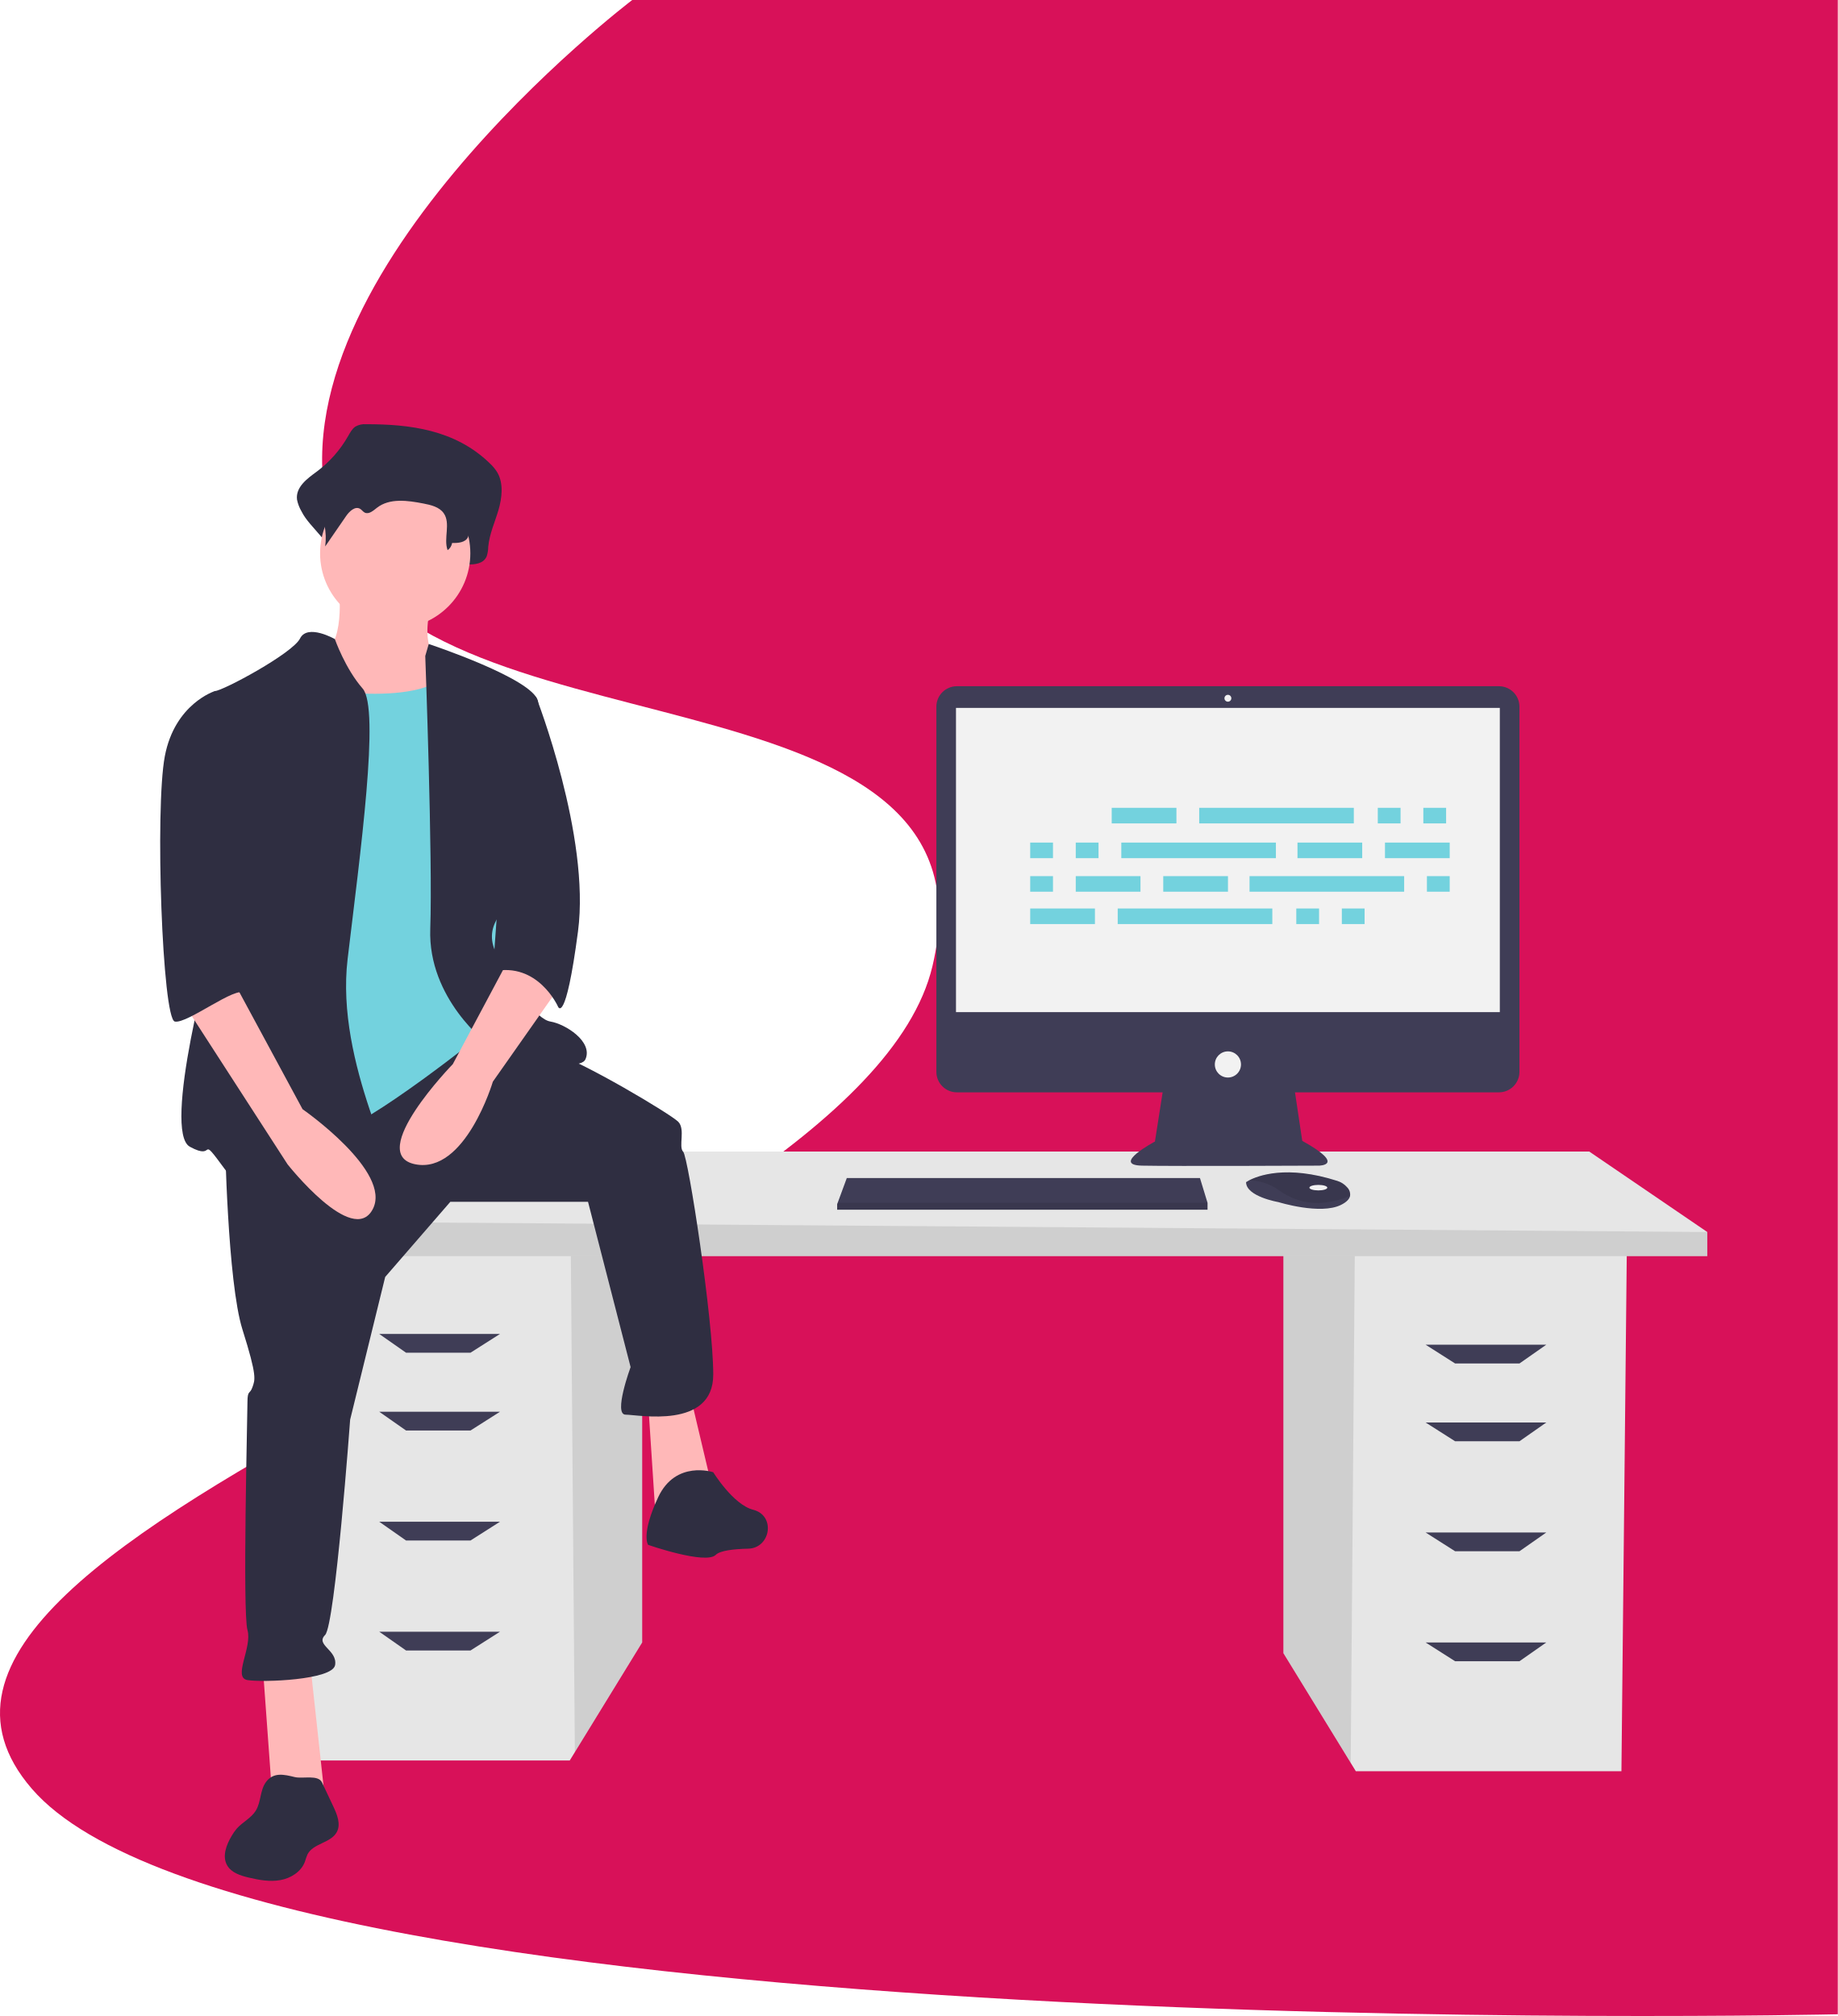
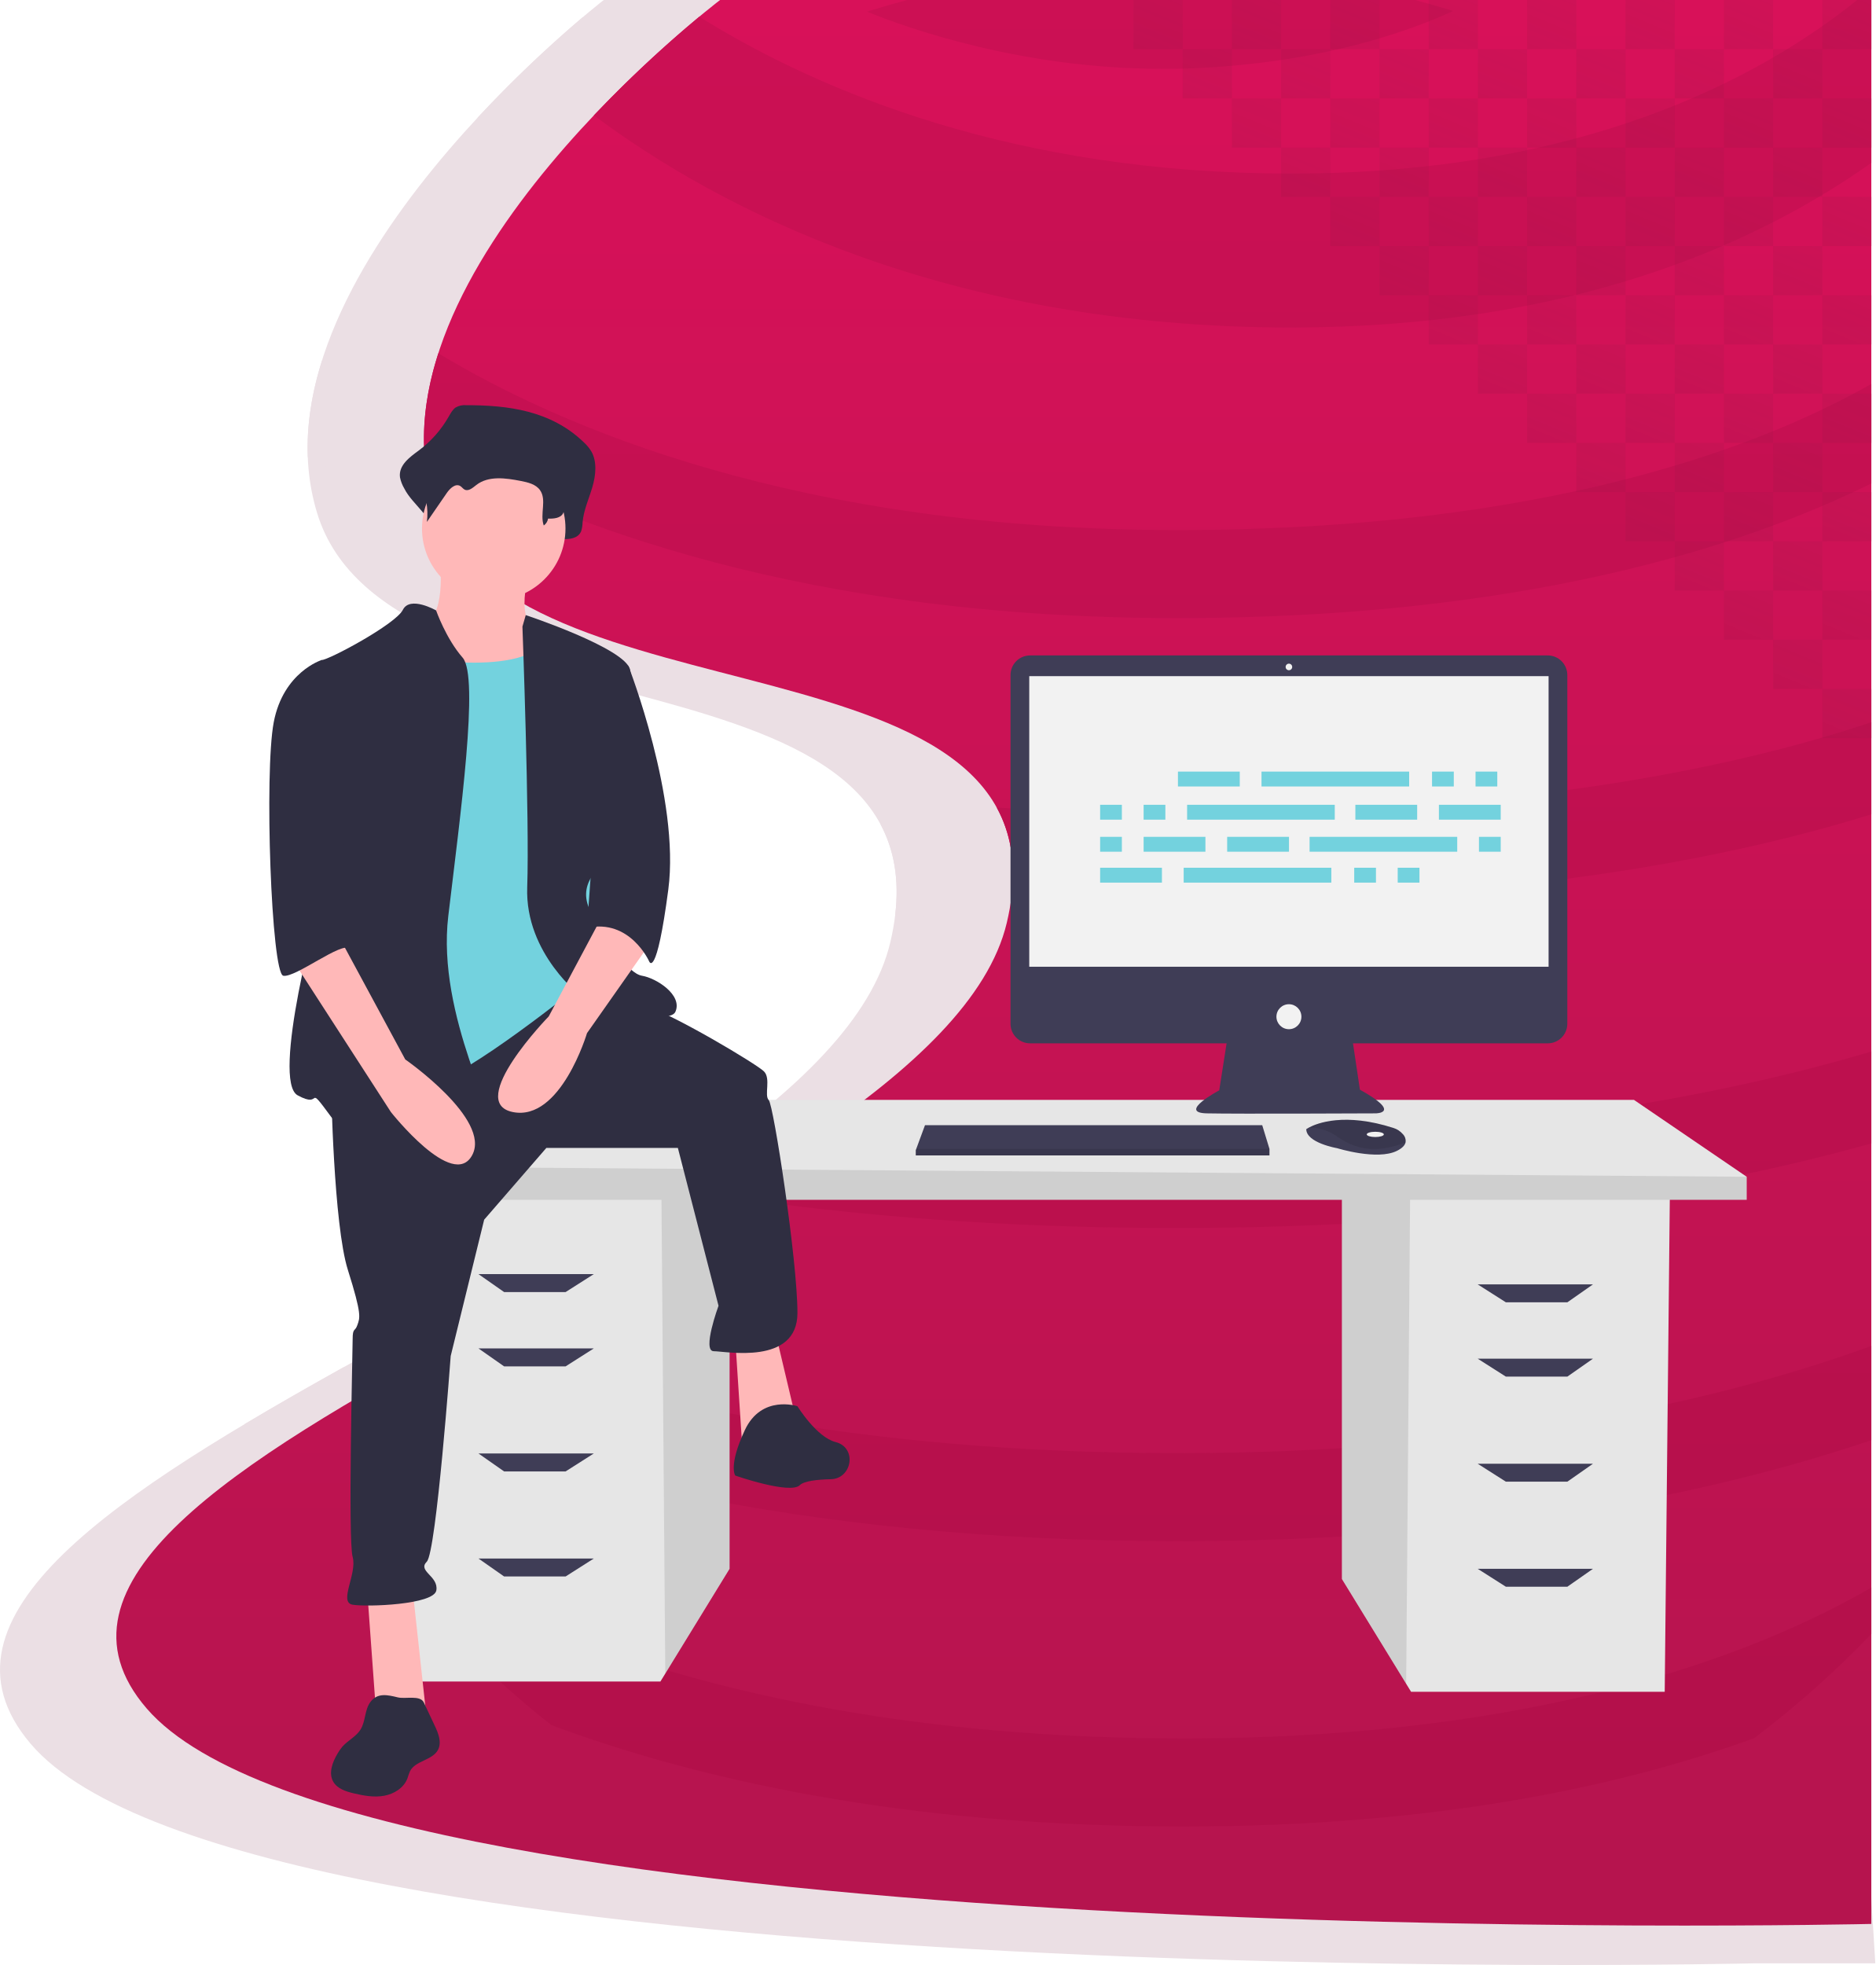
- <svg xmlns="http://www.w3.org/2000/svg" width="844.816" height="926.847" viewBox="0 0 844.816 926.847">
-   <g id="Group_29" data-name="Group 29" transform="translate(-1075.363)">
-     <path id="Path_1" data-name="Path 1" d="M1366,0s-172.5,130.883-138,241.935S1538.5,299.1,1504,444.21s-518.045,257.7-414,378.165S1920.178,926.05,1920.178,926.05V0Z" fill="#d81159" />
+ <svg xmlns="http://www.w3.org/2000/svg" width="902.739" height="945.819" viewBox="0 0 902.739 945.819">
+   <defs>
+     <linearGradient id="linear-gradient" x1="0.5" x2="0.5" y2="1" gradientUnits="objectBoundingBox">
+       <stop offset="0" stop-color="#d81159" />
+       <stop offset="1" stop-color="#b5144e" />
+     </linearGradient>
+     <linearGradient id="linear-gradient-2" x1="0.5" x2="0.5" y2="1" gradientUnits="objectBoundingBox">
+       <stop offset="0" stop-color="#cc1054" />
+       <stop offset="1" stop-color="#b2104a" />
+     </linearGradient>
+     <linearGradient id="linear-gradient-3" x1="1.605" y1="2.486" x2="-13.26" y2="-3.629" gradientUnits="objectBoundingBox">
+       <stop offset="0" stop-color="#a8184c" stop-opacity="0.302" />
+       <stop offset="1" stop-color="#540c26" />
+     </linearGradient>
+   </defs>
+   <g id="Group_42" data-name="Group 42" transform="translate(-1019.363 0)">
+     <g id="Group_41" data-name="Group 41">
+       <g id="Group_40" data-name="Group 40" transform="translate(-56)">
+         <path id="Path_1" data-name="Path 1" d="M1366,0s-172.5,133.562-138,246.887,310.5,58.335,276,206.415-518.045,262.98-414,385.906,830.178,105.8,830.178,105.8H1978.1L1920.178,0Z" transform="translate(0 0)" fill="#ebdfe4" />
+         <path id="Intersection_1" data-name="Intersection 1" d="M91.831,847.338a484.518,484.518,0,0,1-91.443-97.6c17.149,13.973,137.694,104.13,395.806,104.152,173.062,0,277.14-42.217,331.071-74.112v22.8a478.756,478.756,0,0,1-56.383,51.187c-64.035,23.685-153.337,43.391-274.688,43.391C260.153,897.154,160.635,873.447,91.831,847.338ZM0,685.6c15.284-9.132,31.405-18.318,47.938-27.568,75.236,28.318,188.562,55.716,345.395,55.716,151.333,0,260.517-25.478,333.932-52.643V707.39C650.3,733.954,541,757.01,393.311,757.01,205.936,757.01,78.075,719.861,0,685.6Zm172.857-98.3c19.709-11.945,38.473-24.065,55.474-36.372a1437.859,1437.859,0,0,0,163.835,8.98c149.757,0,259.283-20.441,335.1-43.42V561.63c-78.906,22.595-188.72,41.543-335.12,41.543C307.891,603.173,235.05,596.913,172.857,587.3ZM313.375,440.453c2.092-17.5-.671-31.839-7.116-43.79,29.345,1.839,60.6,2.858,93.857,2.858,153.744,0,258.495-21.352,327.15-44.777v45.232c-73.18,23.224-178.87,42.806-327.171,42.806Q354.351,442.782,313.375,440.453ZM30.608,219.978c-.593-15.467,1.991-31.069,6.841-46.46,58.576,36.165,173.139,86.833,355.778,86.833,176.612,0,280.5-40.747,334.039-71.769v48.885c-63.491,31.988-169.764,66.145-334.039,66.145C214.82,303.611,97.751,258.25,30.608,219.978ZM112.329,56.67A596.782,596.782,0,0,1,163.056,8.215C221.526,45.3,315.267,85.253,448.12,85.253,586.473,85.253,672.15,39.6,720.468,0h6.8V79.989c-56.757,41.068-146.042,80.828-279.17,80.881C281.62,160.87,172.292,102.314,112.329,56.67ZM385.934,33.813c-67.426,0-122.326-19.857-142.145-28.1Q253.367,2.653,263.112,0H507.646q9.234,2.51,18.314,5.39c-20.667,9.734-63.8,25.871-127.435,28.228-3.567.147-7.133.2-10.661.2Q386.9,33.818,385.934,33.813Z" transform="translate(1192.914 0)" fill="#ebdfe4" />
+         <g id="left-lower-raster" transform="translate(1564.999 362.568) rotate(-90)" opacity="0.495">
+           <path id="Path_80" data-name="Path 80" d="M0,0H24.171V23.686H0Z" transform="translate(338.397 142.118)" fill="#ebdfe4" />
+           <path id="Path_81" data-name="Path 81" d="M0,0H24.171V23.686H0Z" transform="translate(290.054 142.118)" fill="#ebdfe4" />
+           <path id="Path_82" data-name="Path 82" d="M0,0H24.171V23.686H0Z" transform="translate(241.712 142.118)" fill="#ebdfe4" />
+           <path id="Path_83" data-name="Path 83" d="M0,0H24.171V23.686H0Z" transform="translate(193.37 142.118)" fill="#ebdfe4" />
+           <path id="Path_84" data-name="Path 84" d="M0,0H24.171V23.686H0Z" transform="translate(314.225 118.432)" fill="#ebdfe4" />
+           <path id="Path_85" data-name="Path 85" d="M0,0H24.171V23.686H0Z" transform="translate(265.883 118.432)" fill="#ebdfe4" />
+           <path id="Path_86" data-name="Path 86" d="M0,0H24.171V23.686H0Z" transform="translate(217.541 118.432)" fill="#ebdfe4" />
+           <path id="Path_87" data-name="Path 87" d="M0,0H24.171V23.686H0Z" transform="translate(338.397 94.745)" fill="#ebdfe4" />
+           <path id="Path_88" data-name="Path 88" d="M0,0H24.171V23.686H0Z" transform="translate(290.054 94.745)" fill="#ebdfe4" />
+           <path id="Path_89" data-name="Path 89" d="M0,0H24.171V23.686H0Z" transform="translate(241.712 94.745)" fill="#ebdfe4" />
+           <path id="Path_90" data-name="Path 90" d="M0,0H24.171V23.686H0Z" transform="translate(314.225 71.059)" fill="#ebdfe4" />
+           <path id="Path_91" data-name="Path 91" d="M0,0H24.171V23.686H0Z" transform="translate(265.883 71.059)" fill="#ebdfe4" />
+           <path id="Path_92" data-name="Path 92" d="M0,0H24.171V23.686H0Z" transform="translate(338.397 47.373)" fill="#ebdfe4" />
+           <path id="Path_93" data-name="Path 93" d="M0,0H24.171V23.686H0Z" transform="translate(290.054 47.373)" fill="#ebdfe4" />
+           <path id="Path_94" data-name="Path 94" d="M0,0H24.171V23.686H0Z" transform="translate(314.225 23.686)" fill="#ebdfe4" />
+           <path id="Path_95" data-name="Path 95" d="M0,0H24.171V23.686H0Z" transform="translate(338.397)" fill="#ebdfe4" />
+           <path id="Path_96" data-name="Path 96" d="M0,0H24.171V23.686H0Z" transform="translate(145.027 331.609)" fill="#ebdfe4" />
+           <path id="Path_97" data-name="Path 97" d="M0,0H24.171V23.686H0Z" transform="translate(96.685 331.609)" fill="#ebdfe4" />
+           <path id="Path_98" data-name="Path 98" d="M0,0H24.171V23.686H0Z" transform="translate(48.342 331.609)" fill="#ebdfe4" />
+           <path id="Path_99" data-name="Path 99" d="M0,0H24.171V23.686H0Z" transform="translate(0 331.609)" fill="#ebdfe4" />
+           <path id="Path_100" data-name="Path 100" d="M0,0H24.171V23.686H0Z" transform="translate(120.856 307.922)" fill="#ebdfe4" />
+           <path id="Path_101" data-name="Path 101" d="M0,0H24.171V23.686H0Z" transform="translate(72.514 307.922)" fill="#ebdfe4" />
+           <path id="Path_102" data-name="Path 102" d="M0,0H24.171V23.686H0Z" transform="translate(24.171 307.922)" fill="#ebdfe4" />
+           <path id="Path_103" data-name="Path 103" d="M0,0H24.171V23.686H0Z" transform="translate(145.027 284.236)" fill="#ebdfe4" />
+           <path id="Path_104" data-name="Path 104" d="M0,0H24.171V23.686H0Z" transform="translate(96.685 284.236)" fill="#ebdfe4" />
+           <path id="Path_105" data-name="Path 105" d="M0,0H24.171V23.686H0Z" transform="translate(48.342 284.236)" fill="#ebdfe4" />
+           <path id="Path_106" data-name="Path 106" d="M0,0H24.171V23.686H0Z" transform="translate(120.856 260.55)" fill="#ebdfe4" />
+           <path id="Path_107" data-name="Path 107" d="M0,0H24.171V23.686H0Z" transform="translate(72.514 260.55)" fill="#ebdfe4" />
+           <path id="Path_108" data-name="Path 108" d="M0,0H24.171V23.686H0Z" transform="translate(145.027 236.863)" fill="#ebdfe4" />
+           <path id="Path_109" data-name="Path 109" d="M0,0H24.171V23.686H0Z" transform="translate(96.685 236.863)" fill="#ebdfe4" />
+           <path id="Path_110" data-name="Path 110" d="M0,0H24.171V23.686H0Z" transform="translate(120.856 213.177)" fill="#ebdfe4" />
+           <path id="Path_111" data-name="Path 111" d="M0,0H24.171V23.686H0Z" transform="translate(145.027 189.491)" fill="#ebdfe4" />
+           <path id="Path_112" data-name="Path 112" d="M0,0H24.171V23.686H0Z" transform="translate(338.397 331.609)" fill="#ebdfe4" />
+           <path id="Path_113" data-name="Path 113" d="M0,0H24.171V23.686H0Z" transform="translate(290.054 331.609)" fill="#ebdfe4" />
+           <path id="Path_114" data-name="Path 114" d="M0,0H24.171V23.686H0Z" transform="translate(241.712 331.609)" fill="#ebdfe4" />
+           <path id="Path_115" data-name="Path 115" d="M0,0H24.171V23.686H0Z" transform="translate(193.37 331.609)" fill="#ebdfe4" />
+           <path id="Path_116" data-name="Path 116" d="M0,0H24.171V23.686H0Z" transform="translate(314.225 307.922)" fill="#ebdfe4" />
+           <path id="Path_117" data-name="Path 117" d="M0,0H24.171V23.686H0Z" transform="translate(265.883 307.922)" fill="#ebdfe4" />
+           <path id="Path_118" data-name="Path 118" d="M0,0H24.171V23.686H0Z" transform="translate(217.541 307.922)" fill="#ebdfe4" />
+           <path id="Path_119" data-name="Path 119" d="M0,0H24.171V23.686H0Z" transform="translate(169.198 307.922)" fill="#ebdfe4" />
+           <path id="Path_120" data-name="Path 120" d="M0,0H24.171V23.686H0Z" transform="translate(338.397 284.236)" fill="#ebdfe4" />
+           <path id="Path_121" data-name="Path 121" d="M0,0H24.171V23.686H0Z" transform="translate(290.054 284.236)" fill="#ebdfe4" />
+           <path id="Path_122" data-name="Path 122" d="M0,0H24.171V23.686H0Z" transform="translate(241.712 284.236)" fill="#ebdfe4" />
+           <path id="Path_123" data-name="Path 123" d="M0,0H24.171V23.686H0Z" transform="translate(193.37 284.236)" fill="#ebdfe4" />
+           <path id="Path_124" data-name="Path 124" d="M0,0H24.171V23.686H0Z" transform="translate(314.225 260.55)" fill="#ebdfe4" />
+           <path id="Path_125" data-name="Path 125" d="M0,0H24.171V23.686H0Z" transform="translate(265.883 260.55)" fill="#ebdfe4" />
+           <path id="Path_126" data-name="Path 126" d="M0,0H24.171V23.686H0Z" transform="translate(217.541 260.55)" fill="#ebdfe4" />
+           <path id="Path_127" data-name="Path 127" d="M0,0H24.171V23.686H0Z" transform="translate(169.198 260.55)" fill="#ebdfe4" />
+           <path id="Path_128" data-name="Path 128" d="M0,0H24.171V23.686H0Z" transform="translate(338.397 236.863)" fill="#ebdfe4" />
+           <path id="Path_129" data-name="Path 129" d="M0,0H24.171V23.686H0Z" transform="translate(290.054 236.863)" fill="#ebdfe4" />
+           <path id="Path_130" data-name="Path 130" d="M0,0H24.171V23.686H0Z" transform="translate(241.712 236.863)" fill="#ebdfe4" />
+           <path id="Path_131" data-name="Path 131" d="M0,0H24.171V23.686H0Z" transform="translate(193.37 236.863)" fill="#ebdfe4" />
+           <path id="Path_132" data-name="Path 132" d="M0,0H24.171V23.686H0Z" transform="translate(314.225 213.177)" fill="#ebdfe4" />
+           <path id="Path_133" data-name="Path 133" d="M0,0H24.171V23.686H0Z" transform="translate(265.883 213.177)" fill="#ebdfe4" />
+           <path id="Path_134" data-name="Path 134" d="M0,0H24.171V23.686H0Z" transform="translate(217.541 213.177)" fill="#ebdfe4" />
+           <path id="Path_135" data-name="Path 135" d="M0,0H24.171V23.686H0Z" transform="translate(169.198 213.177)" fill="#ebdfe4" />
+           <path id="Path_136" data-name="Path 136" d="M0,0H24.171V23.686H0Z" transform="translate(338.397 189.491)" fill="#ebdfe4" />
+           <path id="Path_137" data-name="Path 137" d="M0,0H24.171V23.686H0Z" transform="translate(290.054 189.491)" fill="#ebdfe4" />
+           <path id="Path_138" data-name="Path 138" d="M0,0H24.171V23.686H0Z" transform="translate(241.712 189.491)" fill="#ebdfe4" />
+           <path id="Path_139" data-name="Path 139" d="M0,0H24.171V23.686H0Z" transform="translate(193.37 189.491)" fill="#ebdfe4" />
+           <path id="Path_140" data-name="Path 140" d="M0,0H24.171V23.686H0Z" transform="translate(314.225 165.804)" fill="#ebdfe4" />
+           <path id="Path_141" data-name="Path 141" d="M0,0H24.171V23.686H0Z" transform="translate(265.883 165.804)" fill="#ebdfe4" />
+           <path id="Path_142" data-name="Path 142" d="M0,0H24.171V23.686H0Z" transform="translate(217.541 165.804)" fill="#ebdfe4" />
+           <path id="Path_143" data-name="Path 143" d="M0,0H24.171V23.686H0Z" transform="translate(169.198 165.804)" fill="#ebdfe4" />
+         </g>
+       </g>
+       <g id="Group_39" data-name="Group 39">
+         <path id="Path_1-2" data-name="Path 1" d="M1366,0s-172.5,130.883-138,241.935S1538.5,299.1,1504,444.21s-518.045,257.7-414,378.165S1920.178,926.05,1920.178,926.05V0Z" fill="url(#linear-gradient)" />
+         <path id="Intersection_1-2" data-name="Intersection 1" d="M671.382,815.341A478.82,478.82,0,0,1,579.939,719.7C597.088,733.4,717.633,821.743,975.745,821.765c173.062,0,277.14-41.37,331.071-72.625v22.338a475.47,475.47,0,0,1-56.383,50.159c-64.035,23.211-153.337,42.521-274.688,42.521C839.7,864.158,740.186,840.927,671.382,815.341ZM579.551,656.848c15.284-8.949,31.405-17.95,47.938-27.015,75.236,27.75,188.562,54.6,345.4,54.6,151.332,0,260.517-24.966,333.932-51.587V678.2c-76.962,26.031-186.261,48.625-333.954,48.625C785.487,726.825,657.626,690.421,579.551,656.848Zm172.856-96.325c19.723-11.713,38.461-23.574,55.474-35.643a1467,1467,0,0,0,163.836,8.8c149.757,0,259.283-20.031,335.1-42.55v44.234c-78.906,22.142-188.72,40.709-335.12,40.709C887.442,576.074,814.6,569.94,752.408,560.523Zm140.518-143.9c2.092-17.152-.671-31.2-7.116-42.912,29.345,1.8,60.6,2.8,93.857,2.8,153.744,0,258.495-20.924,327.15-43.879v44.325c-73.18,22.759-178.87,41.948-327.171,41.948Q933.9,418.9,892.926,416.618ZM610.158,200.564c-.593-15.156,1.991-30.445,6.841-45.528,58.576,35.44,173.139,85.091,355.778,85.091,176.612,0,280.5-39.929,334.039-70.329v47.9c-63.491,31.346-169.764,64.819-334.039,64.819C794.371,282.521,677.3,238.07,610.158,200.564ZM691.88,40.533A591.9,591.9,0,0,1,742.607-6.95c58.47,36.344,152.211,75.493,285.064,75.493,138.353,0,224.03-44.741,272.348-83.542h6.8V63.385c-56.757,40.244-146.042,79.207-279.17,79.259C861.171,142.644,751.843,85.261,691.88,40.533Zm273.605-22.4C898.06,18.134,843.16-1.324,823.341-9.4q9.578-3,19.322-5.6H1087.2q9.234,2.46,18.313,5.282c-20.667,9.538-63.8,25.351-127.435,27.662-3.558.143-7.115.2-10.634.2Q966.463,18.139,965.486,18.134Z" transform="translate(613.363 15)" fill="url(#linear-gradient-2)" />
+         <g id="left-lower-raster-2" data-name="left-lower-raster" transform="translate(1563.999 356.296) rotate(-90)" opacity="0.495">
+           <path id="Path_80-2" data-name="Path 80" d="M15,7H38.686V30.686H15Z" transform="translate(317.609 136.118)" fill="url(#linear-gradient-3)" />
+           <path id="Path_81-2" data-name="Path 81" d="M13,7H36.686V30.686H13Z" transform="translate(272.236 136.118)" fill="url(#linear-gradient-3)" />
+           <path id="Path_82-2" data-name="Path 82" d="M11,7H34.686V30.686H11Z" transform="translate(226.863 136.118)" fill="url(#linear-gradient-3)" />
+           <path id="Path_83-2" data-name="Path 83" d="M9,7H32.686V30.686H9Z" transform="translate(181.491 136.118)" fill="url(#linear-gradient-3)" />
+           <path id="Path_84-2" data-name="Path 84" d="M14,6H37.686V29.686H14Z" transform="translate(294.922 113.432)" fill="url(#linear-gradient-3)" />
+           <path id="Path_85-2" data-name="Path 85" d="M12,6H35.686V29.686H12Z" transform="translate(249.55 113.432)" fill="url(#linear-gradient-3)" />
+           <path id="Path_86-2" data-name="Path 86" d="M10,6H33.686V29.686H10Z" transform="translate(204.177 113.432)" fill="url(#linear-gradient-3)" />
+           <path id="Path_87-2" data-name="Path 87" d="M15,5H38.686V28.686H15Z" transform="translate(317.609 90.745)" fill="url(#linear-gradient-3)" />
+           <path id="Path_88-2" data-name="Path 88" d="M13,5H36.686V28.686H13Z" transform="translate(272.236 90.745)" fill="url(#linear-gradient-3)" />
+           <path id="Path_89-2" data-name="Path 89" d="M11,5H34.686V28.686H11Z" transform="translate(226.863 90.745)" fill="url(#linear-gradient-3)" />
+           <path id="Path_90-2" data-name="Path 90" d="M14,4H37.686V27.686H14Z" transform="translate(294.922 68.059)" fill="url(#linear-gradient-3)" />
+           <path id="Path_91-2" data-name="Path 91" d="M12,4H35.686V27.686H12Z" transform="translate(249.55 68.059)" fill="url(#linear-gradient-3)" />
+           <path id="Path_92-2" data-name="Path 92" d="M15,3H38.686V26.686H15Z" transform="translate(317.609 45.373)" fill="url(#linear-gradient-3)" />
+           <path id="Path_93-2" data-name="Path 93" d="M13,3H36.686V26.686H13Z" transform="translate(272.236 45.373)" fill="url(#linear-gradient-3)" />
+           <path id="Path_94-2" data-name="Path 94" d="M14,2H37.686V25.686H14Z" transform="translate(294.922 22.686)" fill="url(#linear-gradient-3)" />
+           <path id="Path_95-2" data-name="Path 95" d="M15,1H38.686V24.686H15Z" transform="translate(317.609)" fill="url(#linear-gradient-3)" />
+           <path id="Path_96-2" data-name="Path 96" d="M7,15H30.686V38.686H7Z" transform="translate(136.118 317.609)" fill="url(#linear-gradient-3)" />
+           <path id="Path_97-2" data-name="Path 97" d="M5,15H28.686V38.686H5Z" transform="translate(90.745 317.609)" fill="url(#linear-gradient-3)" />
+           <path id="Path_98-2" data-name="Path 98" d="M3,15H26.686V38.686H3Z" transform="translate(45.373 317.609)" fill="url(#linear-gradient-3)" />
+           <path id="Path_99-2" data-name="Path 99" d="M1,15H24.686V38.686H1Z" transform="translate(0 317.609)" fill="url(#linear-gradient-3)" />
+           <path id="Path_100-2" data-name="Path 100" d="M6,14H29.686V37.686H6Z" transform="translate(113.432 294.922)" fill="url(#linear-gradient-3)" />
+           <path id="Path_101-2" data-name="Path 101" d="M4,14H27.686V37.686H4Z" transform="translate(68.059 294.922)" fill="url(#linear-gradient-3)" />
+           <path id="Path_102-2" data-name="Path 102" d="M2,14H25.686V37.686H2Z" transform="translate(22.686 294.922)" fill="url(#linear-gradient-3)" />
+           <path id="Path_103-2" data-name="Path 103" d="M7,13H30.686V36.686H7Z" transform="translate(136.118 272.236)" fill="url(#linear-gradient-3)" />
+           <path id="Path_104-2" data-name="Path 104" d="M5,13H28.686V36.686H5Z" transform="translate(90.745 272.236)" fill="url(#linear-gradient-3)" />
+           <path id="Path_105-2" data-name="Path 105" d="M3,13H26.686V36.686H3Z" transform="translate(45.373 272.236)" fill="url(#linear-gradient-3)" />
+           <path id="Path_106-2" data-name="Path 106" d="M6,12H29.686V35.686H6Z" transform="translate(113.432 249.55)" fill="url(#linear-gradient-3)" />
+           <path id="Path_107-2" data-name="Path 107" d="M4,12H27.686V35.686H4Z" transform="translate(68.059 249.55)" fill="url(#linear-gradient-3)" />
+           <path id="Path_108-2" data-name="Path 108" d="M7,11H30.686V34.686H7Z" transform="translate(136.118 226.863)" fill="url(#linear-gradient-3)" />
+           <path id="Path_109-2" data-name="Path 109" d="M5,11H28.686V34.686H5Z" transform="translate(90.745 226.863)" fill="url(#linear-gradient-3)" />
+           <path id="Path_110-2" data-name="Path 110" d="M6,10H29.686V33.686H6Z" transform="translate(113.432 204.177)" fill="url(#linear-gradient-3)" />
+           <path id="Path_111-2" data-name="Path 111" d="M7,9H30.686V32.686H7Z" transform="translate(136.118 181.491)" fill="url(#linear-gradient-3)" />
+           <path id="Path_112-2" data-name="Path 112" d="M15,15H38.686V38.686H15Z" transform="translate(317.609 317.609)" fill="url(#linear-gradient-3)" />
+           <path id="Path_113-2" data-name="Path 113" d="M13,15H36.686V38.686H13Z" transform="translate(272.236 317.609)" fill="url(#linear-gradient-3)" />
+           <path id="Path_114-2" data-name="Path 114" d="M11,15H34.686V38.686H11Z" transform="translate(226.863 317.609)" fill="url(#linear-gradient-3)" />
+           <path id="Path_115-2" data-name="Path 115" d="M9,15H32.686V38.686H9Z" transform="translate(181.491 317.609)" fill="url(#linear-gradient-3)" />
+           <path id="Path_116-2" data-name="Path 116" d="M14,14H37.686V37.686H14Z" transform="translate(294.922 294.922)" fill="url(#linear-gradient-3)" />
+           <path id="Path_117-2" data-name="Path 117" d="M12,14H35.686V37.686H12Z" transform="translate(249.55 294.922)" fill="url(#linear-gradient-3)" />
+           <path id="Path_118-2" data-name="Path 118" d="M10,14H33.686V37.686H10Z" transform="translate(204.177 294.922)" fill="url(#linear-gradient-3)" />
+           <path id="Path_119-2" data-name="Path 119" d="M8,14H31.686V37.686H8Z" transform="translate(158.804 294.922)" fill="url(#linear-gradient-3)" />
+           <path id="Path_120-2" data-name="Path 120" d="M15,13H38.686V36.686H15Z" transform="translate(317.609 272.236)" fill="url(#linear-gradient-3)" />
+           <path id="Path_121-2" data-name="Path 121" d="M13,13H36.686V36.686H13Z" transform="translate(272.236 272.236)" fill="url(#linear-gradient-3)" />
+           <path id="Path_122-2" data-name="Path 122" d="M11,13H34.686V36.686H11Z" transform="translate(226.863 272.236)" fill="url(#linear-gradient-3)" />
+           <path id="Path_123-2" data-name="Path 123" d="M9,13H32.686V36.686H9Z" transform="translate(181.491 272.236)" fill="url(#linear-gradient-3)" />
+           <path id="Path_124-2" data-name="Path 124" d="M14,12H37.686V35.686H14Z" transform="translate(294.922 249.55)" fill="url(#linear-gradient-3)" />
+           <path id="Path_125-2" data-name="Path 125" d="M12,12H35.686V35.686H12Z" transform="translate(249.55 249.55)" fill="url(#linear-gradient-3)" />
+           <path id="Path_126-2" data-name="Path 126" d="M10,12H33.686V35.686H10Z" transform="translate(204.177 249.55)" fill="url(#linear-gradient-3)" />
+           <path id="Path_127-2" data-name="Path 127" d="M8,12H31.686V35.686H8Z" transform="translate(158.804 249.55)" fill="url(#linear-gradient-3)" />
+           <path id="Path_128-2" data-name="Path 128" d="M15,11H38.686V34.686H15Z" transform="translate(317.609 226.863)" fill="url(#linear-gradient-3)" />
+           <path id="Path_129-2" data-name="Path 129" d="M13,11H36.686V34.686H13Z" transform="translate(272.236 226.863)" fill="url(#linear-gradient-3)" />
+           <path id="Path_130-2" data-name="Path 130" d="M11,11H34.686V34.686H11Z" transform="translate(226.863 226.863)" fill="url(#linear-gradient-3)" />
+           <path id="Path_131-2" data-name="Path 131" d="M9,11H32.686V34.686H9Z" transform="translate(181.491 226.863)" fill="url(#linear-gradient-3)" />
+           <path id="Path_132-2" data-name="Path 132" d="M14,10H37.686V33.686H14Z" transform="translate(294.922 204.177)" fill="url(#linear-gradient-3)" />
+           <path id="Path_133-2" data-name="Path 133" d="M12,10H35.686V33.686H12Z" transform="translate(249.55 204.177)" fill="url(#linear-gradient-3)" />
+           <path id="Path_134-2" data-name="Path 134" d="M10,10H33.686V33.686H10Z" transform="translate(204.177 204.177)" fill="url(#linear-gradient-3)" />
+           <path id="Path_135-2" data-name="Path 135" d="M8,10H31.686V33.686H8Z" transform="translate(158.804 204.177)" fill="url(#linear-gradient-3)" />
+           <path id="Path_136-2" data-name="Path 136" d="M15,9H38.686V32.686H15Z" transform="translate(317.609 181.491)" fill="url(#linear-gradient-3)" />
+           <path id="Path_137-2" data-name="Path 137" d="M13,9H36.686V32.686H13Z" transform="translate(272.236 181.491)" fill="url(#linear-gradient-3)" />
+           <path id="Path_138-2" data-name="Path 138" d="M11,9H34.686V32.686H11Z" transform="translate(226.863 181.491)" fill="url(#linear-gradient-3)" />
+           <path id="Path_139-2" data-name="Path 139" d="M9,9H32.686V32.686H9Z" transform="translate(181.491 181.491)" fill="url(#linear-gradient-3)" />
+           <path id="Path_140-2" data-name="Path 140" d="M14,8H37.686V31.686H14Z" transform="translate(294.922 158.804)" fill="url(#linear-gradient-3)" />
+           <path id="Path_141-2" data-name="Path 141" d="M12,8H35.686V31.686H12Z" transform="translate(249.55 158.804)" fill="url(#linear-gradient-3)" />
+           <path id="Path_142-2" data-name="Path 142" d="M10,8H33.686V31.686H10Z" transform="translate(204.177 158.804)" fill="url(#linear-gradient-3)" />
+           <path id="Path_143-2" data-name="Path 143" d="M8,8H31.686V31.686H8Z" transform="translate(158.804 158.804)" fill="url(#linear-gradient-3)" />
+         </g>
+       </g>
+     </g>
    <g id="Group_1" data-name="Group 1" transform="translate(1149 195.029)">
      <path id="Path_2" data-name="Path 2" d="M516.326,380.018V565.013l30.944,50.43,2.355,3.836h122.1l2.467-239.261Z" fill="#e6e6e6" />
      <path id="Path_3" data-name="Path 3" d="M516.326,380.018V565.013l30.944,50.43,1.9-235.425Z" opacity="0.1" />
      <path id="Path_4" data-name="Path 4" d="M221.566,375.084v185l-30.944,50.43-2.355,3.835H66.17L63.7,375.084Z" fill="#e6e6e6" />
      <path id="Path_5" data-name="Path 5" d="M221.566,375.084v185l-30.944,50.43-1.9-235.426Z" opacity="0.1" />
      <path id="Path_6" data-name="Path 6" d="M711.188,371.385v11.1H47.67V366.451l61.665-32.066H656.923Z" fill="#e6e6e6" />
      <path id="Path_7" data-name="Path 7" d="M711.188,371.385v11.1H47.67V366.451Z" opacity="0.1" />
      <path id="Path_8" data-name="Path 8" d="M142.635,426.883h-29.6L100.7,418.25h55.5Z" fill="#3f3d56" />
      <path id="Path_9" data-name="Path 9" d="M142.635,462.649h-29.6L100.7,454.016h55.5Z" fill="#3f3d56" />
      <path id="Path_10" data-name="Path 10" d="M142.635,513.215h-29.6L100.7,504.581h55.5Z" fill="#3f3d56" />
      <path id="Path_11" data-name="Path 11" d="M142.635,563.78h-29.6L100.7,555.147h55.5Z" fill="#3f3d56" />
      <path id="Path_12" data-name="Path 12" d="M595.257,431.816h29.6l12.333-8.633h-55.5Z" fill="#3f3d56" />
      <path id="Path_13" data-name="Path 13" d="M595.257,467.582h29.6l12.333-8.633h-55.5Z" fill="#3f3d56" />
      <path id="Path_14" data-name="Path 14" d="M595.257,518.148h29.6l12.333-8.633h-55.5Z" fill="#3f3d56" />
      <path id="Path_15" data-name="Path 15" d="M595.257,568.713h29.6l12.333-8.633h-55.5Z" fill="#3f3d56" />
      <path id="Path_16" data-name="Path 16" d="M859.82,235.615H610.634a9.423,9.423,0,0,0-9.424,9.425V412.9a9.423,9.423,0,0,0,9.425,9.424h94.592l-3.544,22.626s-20.253,10.759-6.013,11.076,81.328,0,81.328,0,12.974,0-7.595-11.392l-3.334-22.31h93.75a9.423,9.423,0,0,0,9.424-9.425V245.039a9.423,9.423,0,0,0-9.425-9.424Z" transform="translate(-244.406 -115.159)" fill="#3f3d56" />
      <rect id="Rectangle_7" data-name="Rectangle 7" width="249.996" height="139.871" transform="translate(365.823 130.424)" fill="#f2f2f2" />
      <circle id="Ellipse_1" data-name="Ellipse 1" cx="1.582" cy="1.582" r="1.582" transform="translate(489.239 124.412)" fill="#f2f2f2" />
      <circle id="Ellipse_2" data-name="Ellipse 2" cx="6.013" cy="6.013" r="6.013" transform="translate(484.809 288.333)" fill="#f2f2f2" />
      <path id="Path_17" data-name="Path 17" d="M481.452,357.952v3.165H311.2v-2.532l.234-.633,4.2-11.392H477.971Z" fill="#3f3d56" />
      <path id="Path_18" data-name="Path 18" d="M791.376,470.013c-.31,1.326-1.481,2.725-4.127,4.047-9.493,4.747-28.8-1.266-28.8-1.266s-14.873-2.532-14.873-9.177a11.866,11.866,0,0,1,1.3-.775c3.991-2.112,17.225-7.322,40.69.221a9.786,9.786,0,0,1,4.46,2.923,4.667,4.667,0,0,1,1.342,4.027Z" transform="translate(-244.406 -115.159)" fill="#3f3d56" />
      <path id="Path_19" data-name="Path 19" d="M791.376,470.013c-11.62,4.452-21.977,4.785-32.607-2.6a23.344,23.344,0,0,0-13.886-4.573c3.991-2.112,17.225-7.322,40.69.221a9.787,9.787,0,0,1,4.46,2.923,4.667,4.667,0,0,1,1.342,4.027Z" transform="translate(-244.406 -115.159)" opacity="0.1" />
      <ellipse id="Ellipse_3" data-name="Ellipse 3" cx="4.114" cy="1.266" rx="4.114" ry="1.266" transform="translate(528.286 349.724)" fill="#f2f2f2" />
      <path id="Path_20" data-name="Path 20" d="M481.452,357.952v3.165H311.2v-2.532l.234-.633Z" opacity="0.1" />
      <path id="Path_21" data-name="Path 21" d="M339.068,115.159a8.554,8.554,0,0,0-4.961,1.108c-1.476,1.011-2.406,2.782-3.356,4.429A52.986,52.986,0,0,1,316.316,137c-4.289,3.142-9.742,7.06-9.008,12.853a17.371,17.371,0,0,0,2.091,5.426c3.957,7.987,14.754,14.159,13.692,23.273,3.931-6.581-1.327-9.835,2.6-16.416,1.872-3.134,5.124-6.672,7.951-4.7.946.659,1.568,1.841,2.553,2.419,2.351,1.38,4.853-1.258,6.934-3.126,7.177-6.443,17.383-4.755,26.314-2.747,4.216.948,8.847,2.191,11.34,6.221,3.277,5.3-3.113,11.02-4.728,17.01a3.264,3.264,0,0,0,3.5,4.062c2.68-.264,5.854-.481,6.013-1.657,3.372.12,7.5-.262,8.947-3.773a14.764,14.764,0,0,0,.692-4.293c.53-5.9,3.033-11.277,4.691-16.89s2.379-12.191-.419-17.167a19.863,19.863,0,0,0-3.666-4.456C379.94,117.67,359.063,115.136,339.068,115.159Z" transform="translate(-244.406 -115.159)" fill="#2f2e41" />
      <path id="Path_22" data-name="Path 22" d="M326.544,190.064s3.453,28.778-9.209,31.081,11.511,41.441,11.511,41.441l57.557,6.907-13.814-46.045s-9.209-3.453-3.453-26.476S326.544,190.064,326.544,190.064Z" transform="translate(-244.406 -115.159)" fill="#ffb8b8" />
      <path id="Path_23" data-name="Path 23" d="M47.028,569.318l4.6,63.313H75.806L68.9,569.318Z" fill="#ffb8b8" />
      <path id="Path_24" data-name="Path 24" d="M224.3,449.6l3.453,52.952,26.477-11.511L243.872,447.3Z" fill="#ffb8b8" />
      <path id="Path_25" data-name="Path 25" d="M274.167,442.738s1.151,66.766,8.058,88.637,5.756,23.023,4.6,26.476-2.3,1.151-2.3,6.907-2.3,96.7,0,104.753-6.907,21.872,0,23.023,39.139,0,40.29-6.907-9.209-9.209-4.6-13.814,11.511-99,11.511-99L347.84,507.2l29.93-34.534h63.312l19.569,75.975s-8.058,21.872-2.3,21.872,40.29,6.907,40.29-18.418-11.511-100.149-13.814-102.451,1.151-10.36-2.3-13.814S438.78,408.2,423.815,403.6s-35.958-10.085-35.958-10.085Z" transform="translate(-244.406 -115.159)" fill="#2f2e41" />
      <path id="Path_26" data-name="Path 26" d="M498.639,596.991s-17.267-5.756-25.325,11.511-4.6,21.872-4.6,21.872,26.476,9.209,31.081,4.6c2-2,8.365-2.7,14.913-2.846,9.973-.224,12.626-14.333,3.207-17.619q-.421-.147-.853-.255C507.848,611.955,498.639,596.991,498.639,596.991Z" transform="translate(-244.406 -115.159)" fill="#2f2e41" />
      <circle id="Ellipse_4" data-name="Ellipse 4" cx="34.534" cy="34.534" r="34.534" transform="translate(73.504 24.831)" fill="#ffb8b8" />
      <path id="Path_27" data-name="Path 27" d="M307.55,235.534s56.406,11.511,70.219-6.907,19.569,51.8,19.569,51.8l6.907,73.673-10.36,40.29s-54.1,43.743-71.37,47.2-43.743,5.756-43.743,5.756,8.058-127.776,8.058-130.078S307.55,235.534,307.55,235.534Z" transform="translate(-244.406 -115.159)" fill="#73d2de" />
      <path id="Path_28" data-name="Path 28" d="M324.7,213.945s-12.55-7.189-16-.282-35.685,24.174-39.139,24.174,6.907,95.544,2.3,107.056-26.476,95.544-13.814,102.451,3.453-6.907,16.116,10.36,74.824,17.267,78.277,10.36-27.627-58.708-21.872-107.056,14.965-115.114,6.907-124.323S324.7,213.945,324.7,213.945Z" transform="translate(-244.406 -115.159)" fill="#2f2e41" />
      <path id="Path_29" data-name="Path 29" d="M366.258,221.72l1.6-5.518s47.9,15.878,50.2,26.238,1.151,82.882-6.907,88.637-19.569,14.965-11.511,28.778,17.267,28.778,24.174,29.93,19.569,9.209,16.116,17.267-44.894-6.907-44.894-6.907-27.627-20.72-26.476-52.952S366.258,221.72,366.258,221.72Z" transform="translate(-244.406 -115.159)" fill="#2f2e41" />
      <path id="Path_30" data-name="Path 30" d="M406.548,357.554l-27.627,51.8S338.631,450.8,361.653,455.4s35.685-37.987,35.685-37.987l29.93-42.592Z" transform="translate(-244.406 -115.159)" fill="#ffb8b8" />
      <path id="Path_31" data-name="Path 31" d="M340.75,124.195a7.838,7.838,0,0,0-4.039.783,9.414,9.414,0,0,0-2.732,3.131,39.773,39.773,0,0,1-11.75,11.524c-3.491,2.221-7.93,4.99-7.333,9.084a11.359,11.359,0,0,0,1.7,3.835,30.163,30.163,0,0,1,3.665,18.8l9.6-13.954c1.524-2.215,4.171-4.715,6.472-3.324.77.466,1.276,1.3,2.078,1.71,1.914.975,3.95-.889,5.644-2.21,5.842-4.554,14.15-3.361,21.421-1.942,3.432.67,7.2,1.549,9.231,4.4,3.372,4.733-.149,11.572,1.819,17.04a5.023,5.023,0,0,0,2.078-3.317c2.745.085,6.108-.185,7.283-2.666a9.186,9.186,0,0,0,.564-3.034c.432-4.168,2.469-7.971,3.819-11.938s1.937-8.616-.341-12.133a14.681,14.681,0,0,0-2.984-3.149C374.022,125.97,357.027,124.178,340.75,124.195Z" transform="translate(-244.406 -115.159)" fill="#2f2e41" />
      <path id="Path_32" data-name="Path 32" d="M406.548,237.836l10.725,2.847s24.96,63.919,19.2,107.662-9.209,34.534-9.209,34.534-9.209-20.72-29.93-16.116Z" transform="translate(-244.406 -115.159)" fill="#2f2e41" />
      <path id="Path_33" data-name="Path 33" d="M293.029,739.422c-2.776,3.772-2.219,9.165-4.678,13.151-2.131,3.455-6.148,5.267-8.814,8.329a22.326,22.326,0,0,0-2.266,3.26c-2.473,4.143-4.483,9.452-2.048,13.616,1.959,3.35,6.078,4.66,9.855,5.552,4.774,1.128,9.734,2.031,14.564,1.169s9.549-3.819,11.271-8.412a32.5,32.5,0,0,1,1.205-3.4c2.617-5.153,10.827-5.209,13.506-10.33,1.875-3.584.151-7.916-1.571-11.576L318.791,739.6c-1.746-3.709-8.824-1.576-12.513-2.465C301.465,735.978,296.491,734.7,293.029,739.422Z" transform="translate(-244.406 -115.159)" fill="#2f2e41" />
      <path id="Path_34" data-name="Path 34" d="M254.6,380.577,302.945,455.4s29.93,37.987,39.139,20.72-32.232-46.045-32.232-46.045l-31.081-57.557Z" transform="translate(-244.406 -115.159)" fill="#ffb8b8" />
      <path id="Path_35" data-name="Path 35" d="M278.772,240.138l-9.209-2.3s-18.418,5.756-23.023,29.93-1.151,120.869,4.6,122.02,28.427-16.837,32.056-13.023-7.882-15.756-4.429-26.116S278.772,240.138,278.772,240.138Z" transform="translate(-244.406 -115.159)" fill="#2f2e41" />
      <g id="Group_13" data-name="Group 13">
        <rect id="Rectangle_55" data-name="Rectangle 55" width="29.752" height="7.163" transform="translate(437.407 176.363)" fill="#73d2de" />
        <rect id="Rectangle_56" data-name="Rectangle 56" width="10.468" height="7.163" transform="translate(559.722 176.363)" fill="#73d2de" />
        <rect id="Rectangle_57" data-name="Rectangle 57" width="10.468" height="7.163" transform="translate(580.659 176.363)" fill="#73d2de" />
        <rect id="Rectangle_58" data-name="Rectangle 58" width="71.075" height="7.163" transform="translate(477.628 176.363)" fill="#73d2de" />
        <rect id="Rectangle_59" data-name="Rectangle 59" width="29.752" height="7.163" transform="translate(399.941 222.644)" fill="#73d2de" />
        <rect id="Rectangle_60" data-name="Rectangle 60" width="10.468" height="7.163" transform="translate(522.256 222.644)" fill="#73d2de" />
        <rect id="Rectangle_61" data-name="Rectangle 61" width="10.468" height="7.163" transform="translate(543.193 222.644)" fill="#73d2de" />
        <rect id="Rectangle_62" data-name="Rectangle 62" width="71.075" height="7.163" transform="translate(440.162 222.644)" fill="#73d2de" />
        <rect id="Rectangle_63" data-name="Rectangle 63" width="29.752" height="7.163" transform="translate(522.807 192.341)" fill="#73d2de" />
        <rect id="Rectangle_64" data-name="Rectangle 64" width="29.752" height="7.163" transform="translate(563.028 192.341)" fill="#73d2de" />
        <rect id="Rectangle_66" data-name="Rectangle 66" width="10.468" height="7.163" transform="translate(399.941 192.341)" fill="#73d2de" />
        <rect id="Rectangle_67" data-name="Rectangle 67" width="10.468" height="7.163" transform="translate(420.878 192.341)" fill="#73d2de" />
        <rect id="Rectangle_68" data-name="Rectangle 68" width="71.075" height="7.163" transform="translate(441.815 192.341)" fill="#73d2de" />
        <rect id="Rectangle_69" data-name="Rectangle 69" width="29.752" height="7.163" transform="translate(461.099 207.768)" fill="#73d2de" />
        <rect id="Rectangle_70" data-name="Rectangle 70" width="29.752" height="7.163" transform="translate(420.878 207.768)" fill="#73d2de" />
        <rect id="Rectangle_71" data-name="Rectangle 71" width="10.468" height="7.163" transform="translate(399.941 207.768)" fill="#73d2de" />
        <rect id="Rectangle_73" data-name="Rectangle 73" width="10.468" height="7.163" transform="translate(582.312 207.768)" fill="#73d2de" />
        <rect id="Rectangle_74" data-name="Rectangle 74" width="71.075" height="7.163" transform="translate(500.768 207.768)" fill="#73d2de" />
      </g>
    </g>
  </g>
</svg>
